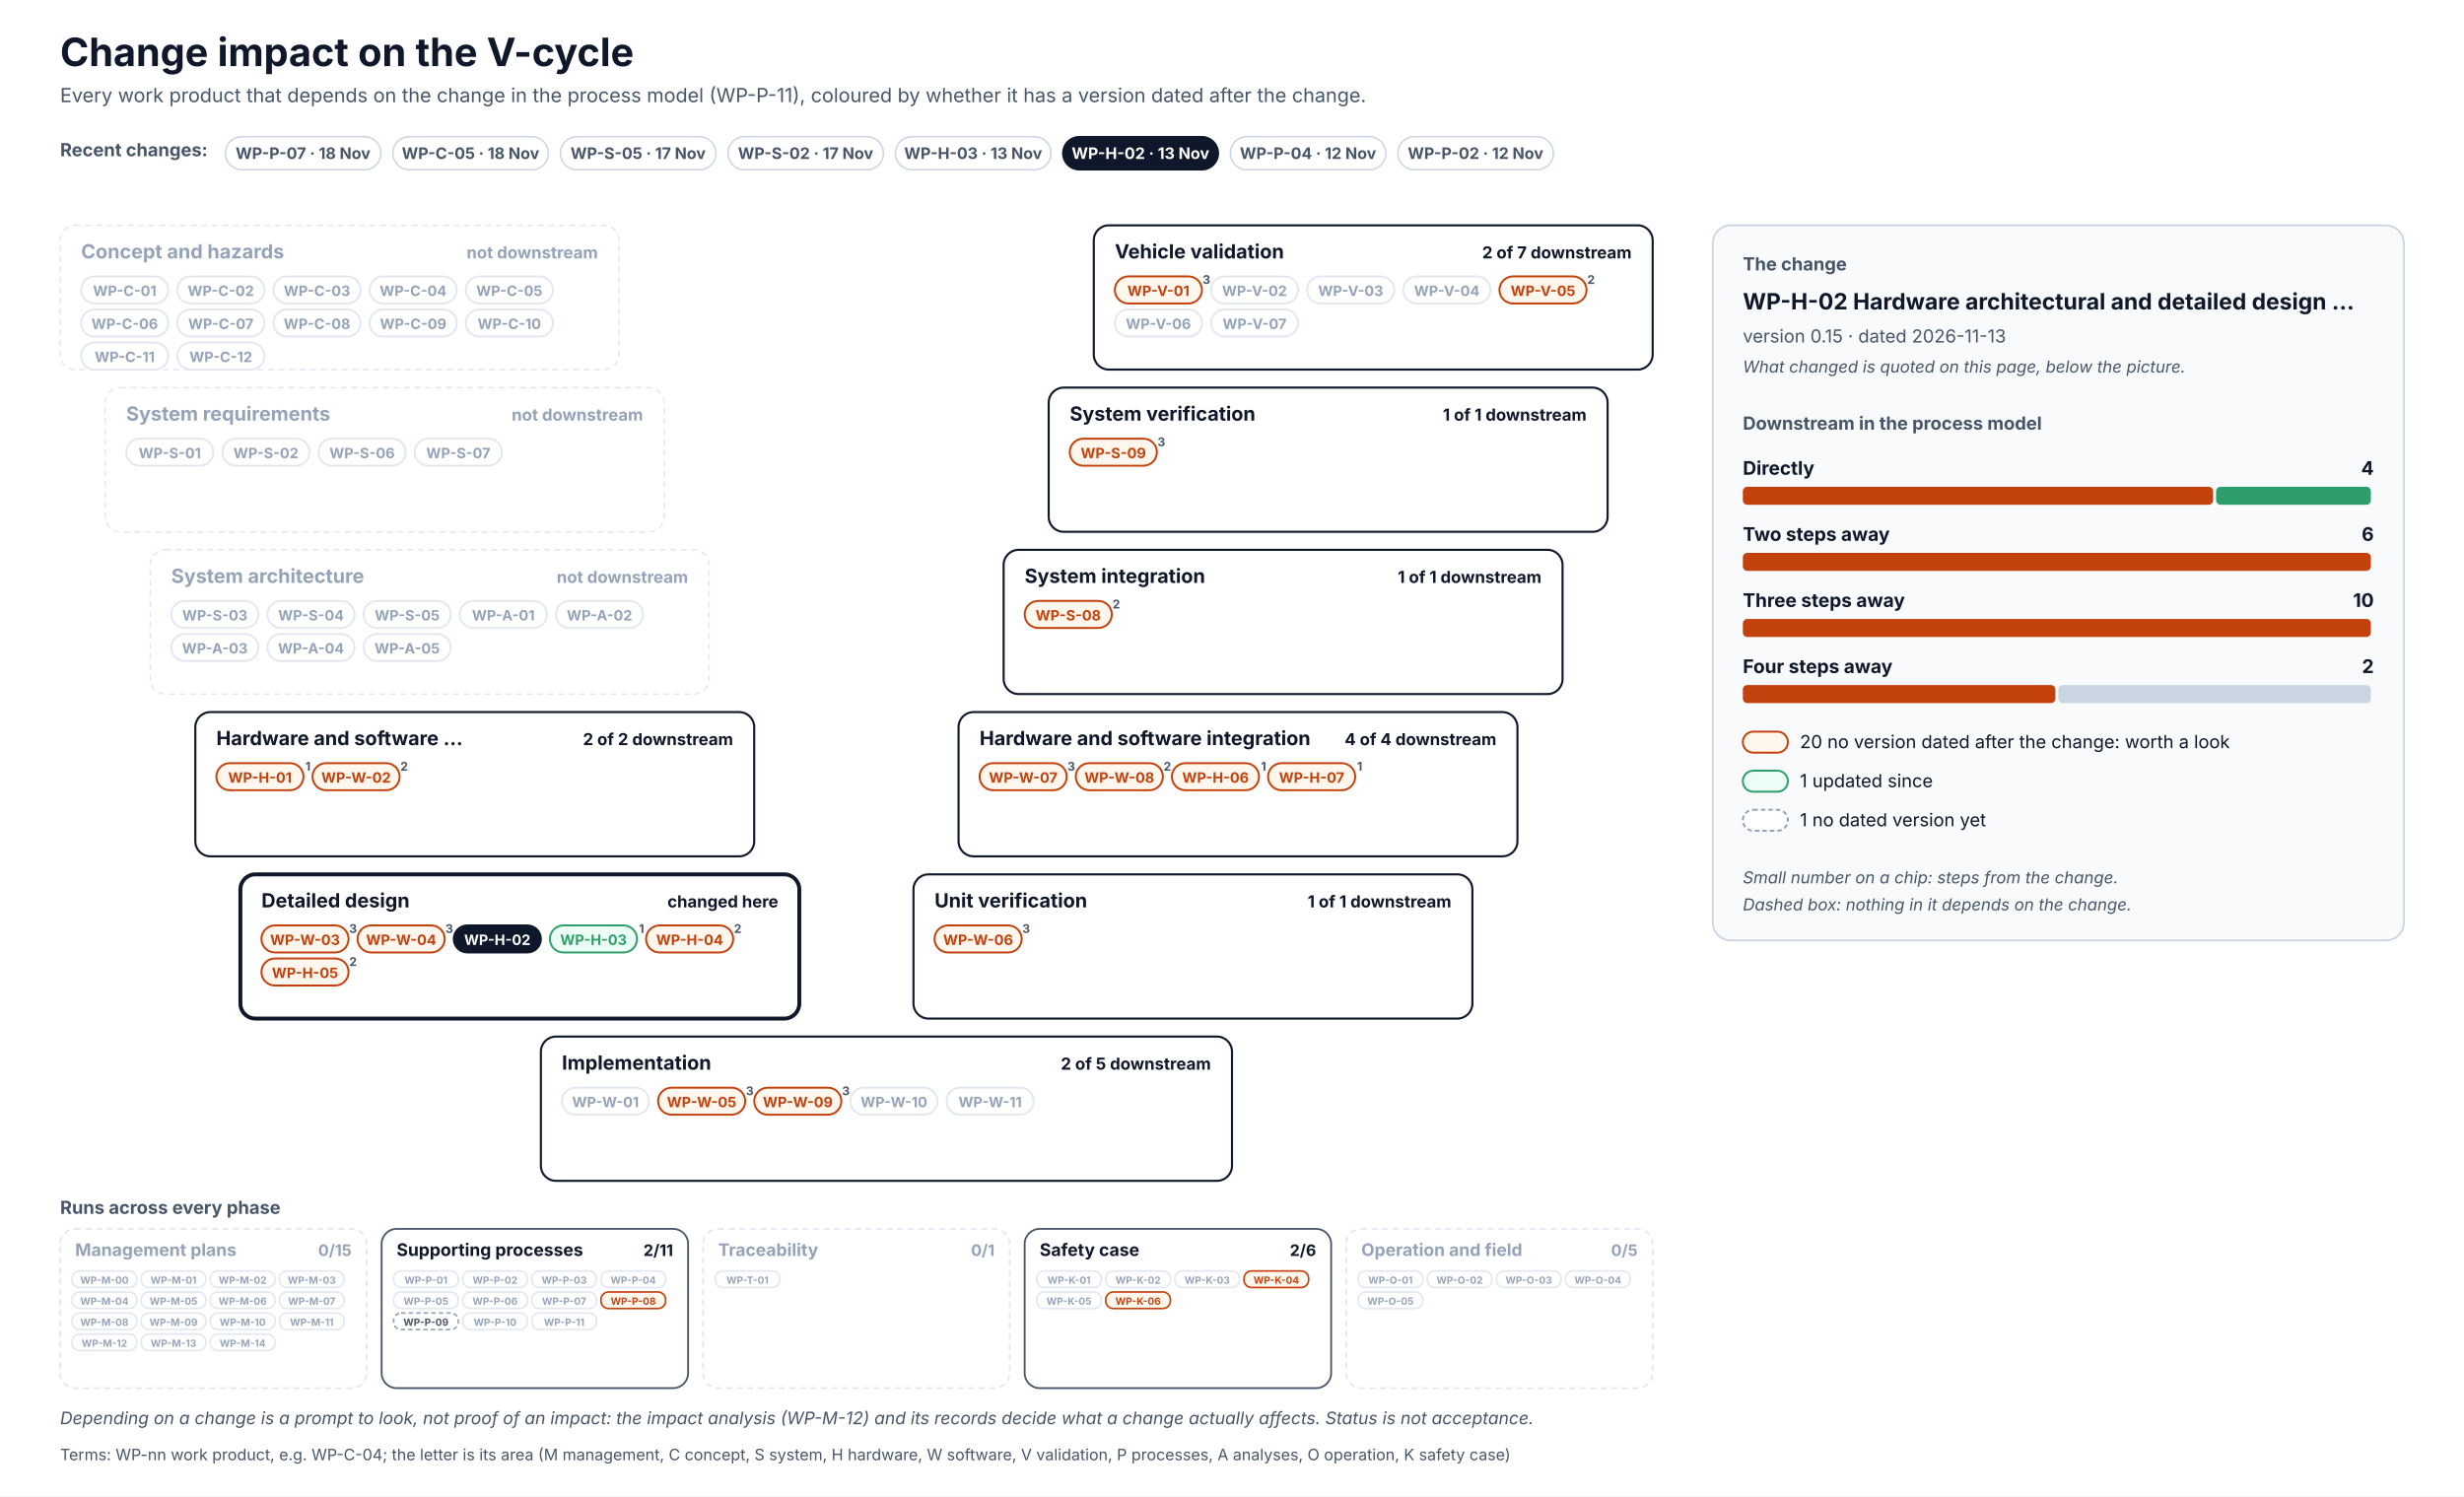
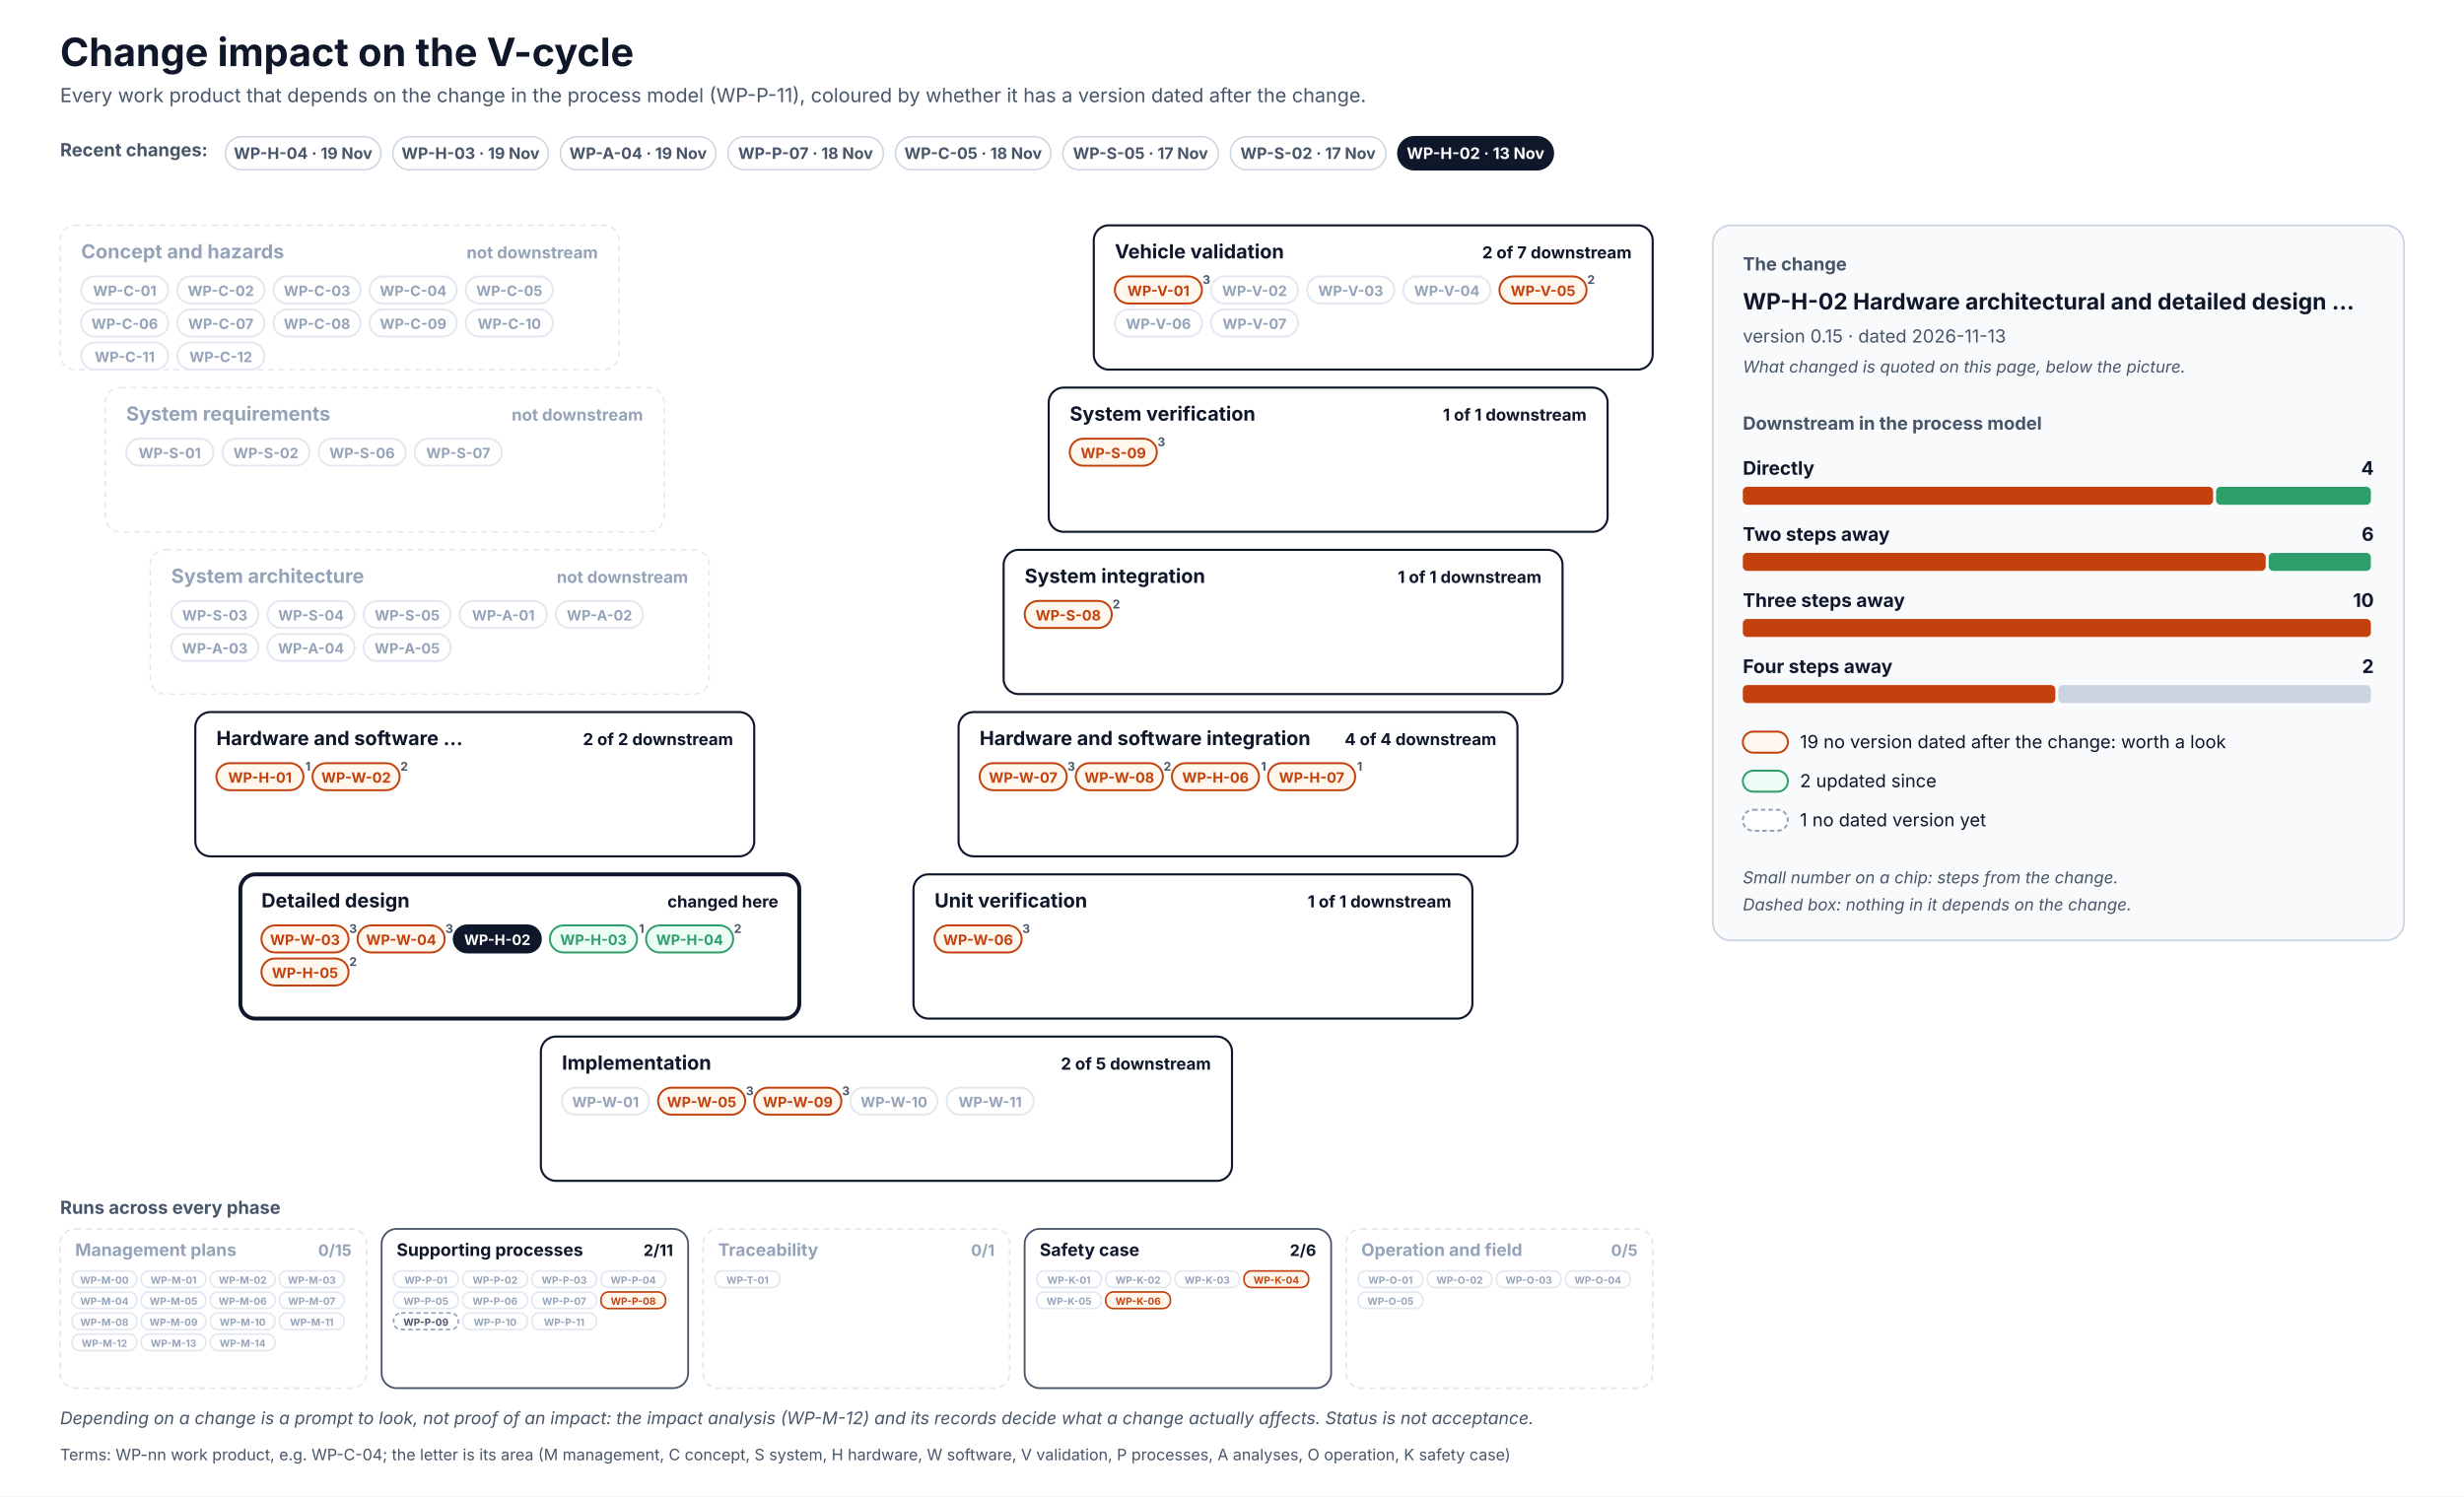
<svg xmlns="http://www.w3.org/2000/svg" width="1640" height="996" viewBox="0 0 1640 996" font-family="Inter, 'Segoe UI', Helvetica, Arial, sans-serif" role="img">
  <defs>
    <pattern id="hatch" patternUnits="userSpaceOnUse" width="6" height="6" patternTransform="rotate(45)">
      <rect width="6" height="6" fill="#F1F5F9" />
      <line x1="0" y1="0" x2="0" y2="6" stroke="#CBD5E1" stroke-width="2" />
    </pattern>
  </defs>
  <rect x="0" y="0" width="1640" height="996" rx="0" fill="#FFFFFF" stroke="none" stroke-width="0" />
  <text x="40" y="44" font-size="26" fill="#0F172A" font-weight="700">Change impact on the V-cycle</text>
  <text x="40" y="68" font-size="13" fill="#475569">Every work product that depends on the change in the process model (WP-P-11), coloured by whether it has a version dated after the change.</text>
  <text x="40" y="104" font-size="12" fill="#475569" font-weight="700">Recent changes:</text>
  <g transform="translate(150,91)">
    <rect x="0" y="0" width="103.5" height="22" rx="11.0" fill="#FFFFFF" stroke="#CBD5E1" stroke-width="1" />
+     <text x="51.7" y="14.8" font-size="10.5" fill="#475569" font-weight="700" text-anchor="middle">WP-H-04 · 19 Nov</text>
+   </g>
+   <g transform="translate(261.5,91)">
+     <rect x="0" y="0" width="103.5" height="22" rx="11.0" fill="#FFFFFF" stroke="#CBD5E1" stroke-width="1" />
+     <text x="51.7" y="14.8" font-size="10.5" fill="#475569" font-weight="700" text-anchor="middle">WP-H-03 · 19 Nov</text>
+   </g>
+   <g transform="translate(373,91)">
+     <rect x="0" y="0" width="103.5" height="22" rx="11.0" fill="#FFFFFF" stroke="#CBD5E1" stroke-width="1" />
+     <text x="51.7" y="14.8" font-size="10.5" fill="#475569" font-weight="700" text-anchor="middle">WP-A-04 · 19 Nov</text>
+   </g>
+   <g transform="translate(484.5,91)">
+     <rect x="0" y="0" width="103.5" height="22" rx="11.0" fill="#FFFFFF" stroke="#CBD5E1" stroke-width="1" />
    <text x="51.7" y="14.8" font-size="10.5" fill="#475569" font-weight="700" text-anchor="middle">WP-P-07 · 18 Nov</text>
  </g>
-   <g transform="translate(261.5,91)">
+   <g transform="translate(596,91)">
    <rect x="0" y="0" width="103.5" height="22" rx="11.0" fill="#FFFFFF" stroke="#CBD5E1" stroke-width="1" />
    <text x="51.7" y="14.8" font-size="10.5" fill="#475569" font-weight="700" text-anchor="middle">WP-C-05 · 18 Nov</text>
  </g>
-   <g transform="translate(373,91)">
+   <g transform="translate(707.4,91)">
    <rect x="0" y="0" width="103.5" height="22" rx="11.0" fill="#FFFFFF" stroke="#CBD5E1" stroke-width="1" />
    <text x="51.7" y="14.8" font-size="10.5" fill="#475569" font-weight="700" text-anchor="middle">WP-S-05 · 17 Nov</text>
  </g>
-   <g transform="translate(484.5,91)">
+   <g transform="translate(818.9,91)">
    <rect x="0" y="0" width="103.5" height="22" rx="11.0" fill="#FFFFFF" stroke="#CBD5E1" stroke-width="1" />
    <text x="51.7" y="14.8" font-size="10.5" fill="#475569" font-weight="700" text-anchor="middle">WP-S-02 · 17 Nov</text>
  </g>
-   <g transform="translate(596,91)">
-     <rect x="0" y="0" width="103.5" height="22" rx="11.0" fill="#FFFFFF" stroke="#CBD5E1" stroke-width="1" />
-     <text x="51.7" y="14.8" font-size="10.5" fill="#475569" font-weight="700" text-anchor="middle">WP-H-03 · 13 Nov</text>
-   </g>
-   <g transform="translate(707.4,91)">
+   <g transform="translate(930.4,91)">
    <rect x="0" y="0" width="103.5" height="22" rx="11.0" fill="#0F172A" stroke="#0F172A" stroke-width="1" />
    <text x="51.7" y="14.8" font-size="10.5" fill="#FFFFFF" font-weight="700" text-anchor="middle">WP-H-02 · 13 Nov</text>
-   </g>
-   <g transform="translate(818.9,91)">
-     <rect x="0" y="0" width="103.5" height="22" rx="11.0" fill="#FFFFFF" stroke="#CBD5E1" stroke-width="1" />
-     <text x="51.7" y="14.8" font-size="10.5" fill="#475569" font-weight="700" text-anchor="middle">WP-P-04 · 12 Nov</text>
-   </g>
-   <g transform="translate(930.4,91)">
-     <rect x="0" y="0" width="103.5" height="22" rx="11.0" fill="#FFFFFF" stroke="#CBD5E1" stroke-width="1" />
-     <text x="51.7" y="14.8" font-size="10.5" fill="#475569" font-weight="700" text-anchor="middle">WP-P-02 · 12 Nov</text>
  </g>
  <rect x="40" y="150" width="372" height="96" rx="10" fill="#FFFFFF" stroke="#E2E8F0" stroke-width="1" stroke-dasharray="4 3" />
  <text x="54" y="172" font-size="13" fill="#94A3B8" font-weight="700">Concept and hazards</text>
  <text x="398" y="172" font-size="11" fill="#94A3B8" font-weight="700" text-anchor="end">not downstream</text>
  <rect x="54" y="184" width="58" height="18" rx="9.0" fill="#FFFFFF" stroke="#E2E8F0" stroke-width="1.3" />
  <text x="83" y="197" font-size="9.5" fill="#94A3B8" font-weight="700" text-anchor="middle">WP-C-01</text>
  <rect x="118" y="184" width="58" height="18" rx="9.0" fill="#FFFFFF" stroke="#E2E8F0" stroke-width="1.3" />
  <text x="147" y="197" font-size="9.5" fill="#94A3B8" font-weight="700" text-anchor="middle">WP-C-02</text>
  <rect x="182" y="184" width="58" height="18" rx="9.0" fill="#FFFFFF" stroke="#E2E8F0" stroke-width="1.3" />
  <text x="211" y="197" font-size="9.5" fill="#94A3B8" font-weight="700" text-anchor="middle">WP-C-03</text>
  <rect x="246" y="184" width="58" height="18" rx="9.0" fill="#FFFFFF" stroke="#E2E8F0" stroke-width="1.3" />
  <text x="275" y="197" font-size="9.5" fill="#94A3B8" font-weight="700" text-anchor="middle">WP-C-04</text>
  <rect x="310" y="184" width="58" height="18" rx="9.0" fill="#FFFFFF" stroke="#E2E8F0" stroke-width="1.3" />
  <text x="339" y="197" font-size="9.5" fill="#94A3B8" font-weight="700" text-anchor="middle">WP-C-05</text>
  <rect x="54" y="206" width="58" height="18" rx="9.0" fill="#FFFFFF" stroke="#E2E8F0" stroke-width="1.3" />
  <text x="83" y="219" font-size="9.5" fill="#94A3B8" font-weight="700" text-anchor="middle">WP-C-06</text>
  <rect x="118" y="206" width="58" height="18" rx="9.0" fill="#FFFFFF" stroke="#E2E8F0" stroke-width="1.3" />
  <text x="147" y="219" font-size="9.5" fill="#94A3B8" font-weight="700" text-anchor="middle">WP-C-07</text>
  <rect x="182" y="206" width="58" height="18" rx="9.0" fill="#FFFFFF" stroke="#E2E8F0" stroke-width="1.3" />
  <text x="211" y="219" font-size="9.5" fill="#94A3B8" font-weight="700" text-anchor="middle">WP-C-08</text>
  <rect x="246" y="206" width="58" height="18" rx="9.0" fill="#FFFFFF" stroke="#E2E8F0" stroke-width="1.3" />
  <text x="275" y="219" font-size="9.5" fill="#94A3B8" font-weight="700" text-anchor="middle">WP-C-09</text>
  <rect x="310" y="206" width="58" height="18" rx="9.0" fill="#FFFFFF" stroke="#E2E8F0" stroke-width="1.3" />
  <text x="339" y="219" font-size="9.5" fill="#94A3B8" font-weight="700" text-anchor="middle">WP-C-10</text>
  <rect x="54" y="228" width="58" height="18" rx="9.0" fill="#FFFFFF" stroke="#E2E8F0" stroke-width="1.3" />
  <text x="83" y="241" font-size="9.5" fill="#94A3B8" font-weight="700" text-anchor="middle">WP-C-11</text>
  <rect x="118" y="228" width="58" height="18" rx="9.0" fill="#FFFFFF" stroke="#E2E8F0" stroke-width="1.3" />
  <text x="147" y="241" font-size="9.5" fill="#94A3B8" font-weight="700" text-anchor="middle">WP-C-12</text>
  <rect x="728" y="150" width="372" height="96" rx="10" fill="#FFFFFF" stroke="#0F172A" stroke-width="1.4" />
  <text x="742" y="172" font-size="13" fill="#0F172A" font-weight="700">Vehicle validation</text>
  <text x="1086" y="172" font-size="11" fill="#0F172A" font-weight="700" text-anchor="end">2 of 7 downstream</text>
  <rect x="742" y="184" width="58" height="18" rx="9.0" fill="#FFF7ED" stroke="#C2410C" stroke-width="1.3" />
  <text x="771" y="197" font-size="9.5" fill="#C2410C" font-weight="700" text-anchor="middle">WP-V-01</text>
  <text x="803" y="189" font-size="8" fill="#475569" font-weight="700" text-anchor="middle">3</text>
  <rect x="806" y="184" width="58" height="18" rx="9.0" fill="#FFFFFF" stroke="#E2E8F0" stroke-width="1.3" />
  <text x="835" y="197" font-size="9.5" fill="#94A3B8" font-weight="700" text-anchor="middle">WP-V-02</text>
  <rect x="870" y="184" width="58" height="18" rx="9.0" fill="#FFFFFF" stroke="#E2E8F0" stroke-width="1.3" />
  <text x="899" y="197" font-size="9.5" fill="#94A3B8" font-weight="700" text-anchor="middle">WP-V-03</text>
  <rect x="934" y="184" width="58" height="18" rx="9.0" fill="#FFFFFF" stroke="#E2E8F0" stroke-width="1.3" />
  <text x="963" y="197" font-size="9.5" fill="#94A3B8" font-weight="700" text-anchor="middle">WP-V-04</text>
  <rect x="998" y="184" width="58" height="18" rx="9.0" fill="#FFF7ED" stroke="#C2410C" stroke-width="1.3" />
  <text x="1027" y="197" font-size="9.5" fill="#C2410C" font-weight="700" text-anchor="middle">WP-V-05</text>
  <text x="1059" y="189" font-size="8" fill="#475569" font-weight="700" text-anchor="middle">2</text>
  <rect x="742" y="206" width="58" height="18" rx="9.0" fill="#FFFFFF" stroke="#E2E8F0" stroke-width="1.3" />
  <text x="771" y="219" font-size="9.5" fill="#94A3B8" font-weight="700" text-anchor="middle">WP-V-06</text>
  <rect x="806" y="206" width="58" height="18" rx="9.0" fill="#FFFFFF" stroke="#E2E8F0" stroke-width="1.3" />
  <text x="835" y="219" font-size="9.5" fill="#94A3B8" font-weight="700" text-anchor="middle">WP-V-07</text>
  <rect x="70" y="258" width="372" height="96" rx="10" fill="#FFFFFF" stroke="#E2E8F0" stroke-width="1" stroke-dasharray="4 3" />
  <text x="84" y="280" font-size="13" fill="#94A3B8" font-weight="700">System requirements</text>
  <text x="428" y="280" font-size="11" fill="#94A3B8" font-weight="700" text-anchor="end">not downstream</text>
  <rect x="84" y="292" width="58" height="18" rx="9.0" fill="#FFFFFF" stroke="#E2E8F0" stroke-width="1.3" />
  <text x="113" y="305" font-size="9.5" fill="#94A3B8" font-weight="700" text-anchor="middle">WP-S-01</text>
  <rect x="148" y="292" width="58" height="18" rx="9.0" fill="#FFFFFF" stroke="#E2E8F0" stroke-width="1.3" />
  <text x="177" y="305" font-size="9.5" fill="#94A3B8" font-weight="700" text-anchor="middle">WP-S-02</text>
  <rect x="212" y="292" width="58" height="18" rx="9.0" fill="#FFFFFF" stroke="#E2E8F0" stroke-width="1.3" />
  <text x="241" y="305" font-size="9.5" fill="#94A3B8" font-weight="700" text-anchor="middle">WP-S-06</text>
  <rect x="276" y="292" width="58" height="18" rx="9.0" fill="#FFFFFF" stroke="#E2E8F0" stroke-width="1.3" />
  <text x="305" y="305" font-size="9.5" fill="#94A3B8" font-weight="700" text-anchor="middle">WP-S-07</text>
  <rect x="698" y="258" width="372" height="96" rx="10" fill="#FFFFFF" stroke="#0F172A" stroke-width="1.4" />
  <text x="712" y="280" font-size="13" fill="#0F172A" font-weight="700">System verification</text>
  <text x="1056" y="280" font-size="11" fill="#0F172A" font-weight="700" text-anchor="end">1 of 1 downstream</text>
  <rect x="712" y="292" width="58" height="18" rx="9.0" fill="#FFF7ED" stroke="#C2410C" stroke-width="1.3" />
  <text x="741" y="305" font-size="9.5" fill="#C2410C" font-weight="700" text-anchor="middle">WP-S-09</text>
  <text x="773" y="297" font-size="8" fill="#475569" font-weight="700" text-anchor="middle">3</text>
  <rect x="100" y="366" width="372" height="96" rx="10" fill="#FFFFFF" stroke="#E2E8F0" stroke-width="1" stroke-dasharray="4 3" />
  <text x="114" y="388" font-size="13" fill="#94A3B8" font-weight="700">System architecture</text>
  <text x="458" y="388" font-size="11" fill="#94A3B8" font-weight="700" text-anchor="end">not downstream</text>
  <rect x="114" y="400" width="58" height="18" rx="9.0" fill="#FFFFFF" stroke="#E2E8F0" stroke-width="1.3" />
  <text x="143" y="413" font-size="9.5" fill="#94A3B8" font-weight="700" text-anchor="middle">WP-S-03</text>
  <rect x="178" y="400" width="58" height="18" rx="9.0" fill="#FFFFFF" stroke="#E2E8F0" stroke-width="1.3" />
  <text x="207" y="413" font-size="9.5" fill="#94A3B8" font-weight="700" text-anchor="middle">WP-S-04</text>
  <rect x="242" y="400" width="58" height="18" rx="9.0" fill="#FFFFFF" stroke="#E2E8F0" stroke-width="1.3" />
  <text x="271" y="413" font-size="9.5" fill="#94A3B8" font-weight="700" text-anchor="middle">WP-S-05</text>
  <rect x="306" y="400" width="58" height="18" rx="9.0" fill="#FFFFFF" stroke="#E2E8F0" stroke-width="1.3" />
  <text x="335" y="413" font-size="9.5" fill="#94A3B8" font-weight="700" text-anchor="middle">WP-A-01</text>
  <rect x="370" y="400" width="58" height="18" rx="9.0" fill="#FFFFFF" stroke="#E2E8F0" stroke-width="1.3" />
  <text x="399" y="413" font-size="9.5" fill="#94A3B8" font-weight="700" text-anchor="middle">WP-A-02</text>
  <rect x="114" y="422" width="58" height="18" rx="9.0" fill="#FFFFFF" stroke="#E2E8F0" stroke-width="1.3" />
  <text x="143" y="435" font-size="9.5" fill="#94A3B8" font-weight="700" text-anchor="middle">WP-A-03</text>
  <rect x="178" y="422" width="58" height="18" rx="9.0" fill="#FFFFFF" stroke="#E2E8F0" stroke-width="1.3" />
  <text x="207" y="435" font-size="9.5" fill="#94A3B8" font-weight="700" text-anchor="middle">WP-A-04</text>
  <rect x="242" y="422" width="58" height="18" rx="9.0" fill="#FFFFFF" stroke="#E2E8F0" stroke-width="1.3" />
  <text x="271" y="435" font-size="9.5" fill="#94A3B8" font-weight="700" text-anchor="middle">WP-A-05</text>
  <rect x="668" y="366" width="372" height="96" rx="10" fill="#FFFFFF" stroke="#0F172A" stroke-width="1.4" />
  <text x="682" y="388" font-size="13" fill="#0F172A" font-weight="700">System integration</text>
  <text x="1026" y="388" font-size="11" fill="#0F172A" font-weight="700" text-anchor="end">1 of 1 downstream</text>
  <rect x="682" y="400" width="58" height="18" rx="9.0" fill="#FFF7ED" stroke="#C2410C" stroke-width="1.3" />
  <text x="711" y="413" font-size="9.5" fill="#C2410C" font-weight="700" text-anchor="middle">WP-S-08</text>
  <text x="743" y="405" font-size="8" fill="#475569" font-weight="700" text-anchor="middle">2</text>
  <rect x="130" y="474" width="372" height="96" rx="10" fill="#FFFFFF" stroke="#0F172A" stroke-width="1.4" />
  <text x="144" y="496" font-size="13" fill="#0F172A" font-weight="700">Hardware and software …</text>
  <text x="488" y="496" font-size="11" fill="#0F172A" font-weight="700" text-anchor="end">2 of 2 downstream</text>
  <rect x="144" y="508" width="58" height="18" rx="9.0" fill="#FFF7ED" stroke="#C2410C" stroke-width="1.3" />
  <text x="173" y="521" font-size="9.5" fill="#C2410C" font-weight="700" text-anchor="middle">WP-H-01</text>
  <text x="205" y="513" font-size="8" fill="#475569" font-weight="700" text-anchor="middle">1</text>
  <rect x="208" y="508" width="58" height="18" rx="9.0" fill="#FFF7ED" stroke="#C2410C" stroke-width="1.3" />
  <text x="237" y="521" font-size="9.5" fill="#C2410C" font-weight="700" text-anchor="middle">WP-W-02</text>
  <text x="269" y="513" font-size="8" fill="#475569" font-weight="700" text-anchor="middle">2</text>
  <rect x="638" y="474" width="372" height="96" rx="10" fill="#FFFFFF" stroke="#0F172A" stroke-width="1.4" />
  <text x="652" y="496" font-size="13" fill="#0F172A" font-weight="700">Hardware and software integration</text>
  <text x="996" y="496" font-size="11" fill="#0F172A" font-weight="700" text-anchor="end">4 of 4 downstream</text>
  <rect x="652" y="508" width="58" height="18" rx="9.0" fill="#FFF7ED" stroke="#C2410C" stroke-width="1.3" />
  <text x="681" y="521" font-size="9.5" fill="#C2410C" font-weight="700" text-anchor="middle">WP-W-07</text>
  <text x="713" y="513" font-size="8" fill="#475569" font-weight="700" text-anchor="middle">3</text>
  <rect x="716" y="508" width="58" height="18" rx="9.0" fill="#FFF7ED" stroke="#C2410C" stroke-width="1.3" />
  <text x="745" y="521" font-size="9.5" fill="#C2410C" font-weight="700" text-anchor="middle">WP-W-08</text>
  <text x="777" y="513" font-size="8" fill="#475569" font-weight="700" text-anchor="middle">2</text>
  <rect x="780" y="508" width="58" height="18" rx="9.0" fill="#FFF7ED" stroke="#C2410C" stroke-width="1.3" />
  <text x="809" y="521" font-size="9.5" fill="#C2410C" font-weight="700" text-anchor="middle">WP-H-06</text>
  <text x="841" y="513" font-size="8" fill="#475569" font-weight="700" text-anchor="middle">1</text>
  <rect x="844" y="508" width="58" height="18" rx="9.0" fill="#FFF7ED" stroke="#C2410C" stroke-width="1.3" />
  <text x="873" y="521" font-size="9.5" fill="#C2410C" font-weight="700" text-anchor="middle">WP-H-07</text>
  <text x="905" y="513" font-size="8" fill="#475569" font-weight="700" text-anchor="middle">1</text>
  <rect x="160" y="582" width="372" height="96" rx="10" fill="#FFFFFF" stroke="#0F172A" stroke-width="2.6" />
  <text x="174" y="604" font-size="13" fill="#0F172A" font-weight="700">Detailed design</text>
  <text x="518" y="604" font-size="11" fill="#0F172A" font-weight="700" text-anchor="end">changed here</text>
  <rect x="174" y="616" width="58" height="18" rx="9.0" fill="#FFF7ED" stroke="#C2410C" stroke-width="1.3" />
  <text x="203" y="629" font-size="9.5" fill="#C2410C" font-weight="700" text-anchor="middle">WP-W-03</text>
  <text x="235" y="621" font-size="8" fill="#475569" font-weight="700" text-anchor="middle">3</text>
  <rect x="238" y="616" width="58" height="18" rx="9.0" fill="#FFF7ED" stroke="#C2410C" stroke-width="1.3" />
  <text x="267" y="629" font-size="9.5" fill="#C2410C" font-weight="700" text-anchor="middle">WP-W-04</text>
  <text x="299" y="621" font-size="8" fill="#475569" font-weight="700" text-anchor="middle">3</text>
  <rect x="302" y="616" width="58" height="18" rx="9.0" fill="#0F172A" stroke="#0F172A" stroke-width="1.3" />
  <text x="331" y="629" font-size="9.5" fill="#FFFFFF" font-weight="700" text-anchor="middle">WP-H-02</text>
  <rect x="366" y="616" width="58" height="18" rx="9.0" fill="#ECFDF5" stroke="#2E9E6A" stroke-width="1.3" />
  <text x="395" y="629" font-size="9.5" fill="#2E9E6A" font-weight="700" text-anchor="middle">WP-H-03</text>
  <text x="427" y="621" font-size="8" fill="#475569" font-weight="700" text-anchor="middle">1</text>
-   <rect x="430" y="616" width="58" height="18" rx="9.0" fill="#FFF7ED" stroke="#C2410C" stroke-width="1.3" />
-   <text x="459" y="629" font-size="9.5" fill="#C2410C" font-weight="700" text-anchor="middle">WP-H-04</text>
+   <rect x="430" y="616" width="58" height="18" rx="9.0" fill="#ECFDF5" stroke="#2E9E6A" stroke-width="1.3" />
+   <text x="459" y="629" font-size="9.5" fill="#2E9E6A" font-weight="700" text-anchor="middle">WP-H-04</text>
  <text x="491" y="621" font-size="8" fill="#475569" font-weight="700" text-anchor="middle">2</text>
  <rect x="174" y="638" width="58" height="18" rx="9.0" fill="#FFF7ED" stroke="#C2410C" stroke-width="1.3" />
  <text x="203" y="651" font-size="9.5" fill="#C2410C" font-weight="700" text-anchor="middle">WP-H-05</text>
  <text x="235" y="643" font-size="8" fill="#475569" font-weight="700" text-anchor="middle">2</text>
  <rect x="608" y="582" width="372" height="96" rx="10" fill="#FFFFFF" stroke="#0F172A" stroke-width="1.4" />
  <text x="622" y="604" font-size="13" fill="#0F172A" font-weight="700">Unit verification</text>
  <text x="966" y="604" font-size="11" fill="#0F172A" font-weight="700" text-anchor="end">1 of 1 downstream</text>
  <rect x="622" y="616" width="58" height="18" rx="9.0" fill="#FFF7ED" stroke="#C2410C" stroke-width="1.3" />
  <text x="651" y="629" font-size="9.5" fill="#C2410C" font-weight="700" text-anchor="middle">WP-W-06</text>
  <text x="683" y="621" font-size="8" fill="#475569" font-weight="700" text-anchor="middle">3</text>
  <rect x="360" y="690" width="460" height="96" rx="10" fill="#FFFFFF" stroke="#0F172A" stroke-width="1.4" />
  <text x="374" y="712" font-size="13" fill="#0F172A" font-weight="700">Implementation</text>
  <text x="806" y="712" font-size="11" fill="#0F172A" font-weight="700" text-anchor="end">2 of 5 downstream</text>
  <rect x="374" y="724" width="58" height="18" rx="9.0" fill="#FFFFFF" stroke="#E2E8F0" stroke-width="1.3" />
  <text x="403" y="737" font-size="9.5" fill="#94A3B8" font-weight="700" text-anchor="middle">WP-W-01</text>
  <rect x="438" y="724" width="58" height="18" rx="9.0" fill="#FFF7ED" stroke="#C2410C" stroke-width="1.3" />
  <text x="467" y="737" font-size="9.5" fill="#C2410C" font-weight="700" text-anchor="middle">WP-W-05</text>
  <text x="499" y="729" font-size="8" fill="#475569" font-weight="700" text-anchor="middle">3</text>
  <rect x="502" y="724" width="58" height="18" rx="9.0" fill="#FFF7ED" stroke="#C2410C" stroke-width="1.3" />
  <text x="531" y="737" font-size="9.5" fill="#C2410C" font-weight="700" text-anchor="middle">WP-W-09</text>
  <text x="563" y="729" font-size="8" fill="#475569" font-weight="700" text-anchor="middle">3</text>
  <rect x="566" y="724" width="58" height="18" rx="9.0" fill="#FFFFFF" stroke="#E2E8F0" stroke-width="1.3" />
  <text x="595" y="737" font-size="9.5" fill="#94A3B8" font-weight="700" text-anchor="middle">WP-W-10</text>
  <rect x="630" y="724" width="58" height="18" rx="9.0" fill="#FFFFFF" stroke="#E2E8F0" stroke-width="1.3" />
  <text x="659" y="737" font-size="9.5" fill="#94A3B8" font-weight="700" text-anchor="middle">WP-W-11</text>
  <text x="40" y="808" font-size="12" fill="#475569" font-weight="700">Runs across every phase</text>
  <rect x="40" y="818" width="204" height="106" rx="10" fill="#FFFFFF" stroke="#E2E8F0" stroke-width="1.2" stroke-dasharray="4 3" />
  <text x="50" y="836" font-size="11.5" fill="#94A3B8" font-weight="700">Management plans</text>
  <text x="234" y="836" font-size="10.5" fill="#94A3B8" font-weight="700" text-anchor="end">0/15</text>
  <rect x="48" y="846" width="43" height="11" rx="5" fill="#FFFFFF" stroke="#E2E8F0" stroke-width="1.1" />
  <text x="69.5" y="854.5" font-size="6.6" fill="#94A3B8" font-weight="700" text-anchor="middle">WP-M-00</text>
  <rect x="94" y="846" width="43" height="11" rx="5" fill="#FFFFFF" stroke="#E2E8F0" stroke-width="1.1" />
  <text x="115.5" y="854.5" font-size="6.6" fill="#94A3B8" font-weight="700" text-anchor="middle">WP-M-01</text>
  <rect x="140" y="846" width="43" height="11" rx="5" fill="#FFFFFF" stroke="#E2E8F0" stroke-width="1.1" />
  <text x="161.5" y="854.5" font-size="6.6" fill="#94A3B8" font-weight="700" text-anchor="middle">WP-M-02</text>
  <rect x="186" y="846" width="43" height="11" rx="5" fill="#FFFFFF" stroke="#E2E8F0" stroke-width="1.1" />
  <text x="207.5" y="854.5" font-size="6.6" fill="#94A3B8" font-weight="700" text-anchor="middle">WP-M-03</text>
  <rect x="48" y="860" width="43" height="11" rx="5" fill="#FFFFFF" stroke="#E2E8F0" stroke-width="1.1" />
  <text x="69.5" y="868.5" font-size="6.6" fill="#94A3B8" font-weight="700" text-anchor="middle">WP-M-04</text>
  <rect x="94" y="860" width="43" height="11" rx="5" fill="#FFFFFF" stroke="#E2E8F0" stroke-width="1.1" />
  <text x="115.5" y="868.5" font-size="6.6" fill="#94A3B8" font-weight="700" text-anchor="middle">WP-M-05</text>
  <rect x="140" y="860" width="43" height="11" rx="5" fill="#FFFFFF" stroke="#E2E8F0" stroke-width="1.1" />
  <text x="161.5" y="868.5" font-size="6.6" fill="#94A3B8" font-weight="700" text-anchor="middle">WP-M-06</text>
  <rect x="186" y="860" width="43" height="11" rx="5" fill="#FFFFFF" stroke="#E2E8F0" stroke-width="1.1" />
  <text x="207.5" y="868.5" font-size="6.6" fill="#94A3B8" font-weight="700" text-anchor="middle">WP-M-07</text>
  <rect x="48" y="874" width="43" height="11" rx="5" fill="#FFFFFF" stroke="#E2E8F0" stroke-width="1.1" />
  <text x="69.5" y="882.5" font-size="6.6" fill="#94A3B8" font-weight="700" text-anchor="middle">WP-M-08</text>
  <rect x="94" y="874" width="43" height="11" rx="5" fill="#FFFFFF" stroke="#E2E8F0" stroke-width="1.1" />
  <text x="115.5" y="882.5" font-size="6.6" fill="#94A3B8" font-weight="700" text-anchor="middle">WP-M-09</text>
  <rect x="140" y="874" width="43" height="11" rx="5" fill="#FFFFFF" stroke="#E2E8F0" stroke-width="1.1" />
  <text x="161.5" y="882.5" font-size="6.6" fill="#94A3B8" font-weight="700" text-anchor="middle">WP-M-10</text>
  <rect x="186" y="874" width="43" height="11" rx="5" fill="#FFFFFF" stroke="#E2E8F0" stroke-width="1.1" />
  <text x="207.5" y="882.5" font-size="6.6" fill="#94A3B8" font-weight="700" text-anchor="middle">WP-M-11</text>
  <rect x="48" y="888" width="43" height="11" rx="5" fill="#FFFFFF" stroke="#E2E8F0" stroke-width="1.1" />
  <text x="69.5" y="896.5" font-size="6.6" fill="#94A3B8" font-weight="700" text-anchor="middle">WP-M-12</text>
  <rect x="94" y="888" width="43" height="11" rx="5" fill="#FFFFFF" stroke="#E2E8F0" stroke-width="1.1" />
  <text x="115.5" y="896.5" font-size="6.6" fill="#94A3B8" font-weight="700" text-anchor="middle">WP-M-13</text>
  <rect x="140" y="888" width="43" height="11" rx="5" fill="#FFFFFF" stroke="#E2E8F0" stroke-width="1.1" />
  <text x="161.5" y="896.5" font-size="6.6" fill="#94A3B8" font-weight="700" text-anchor="middle">WP-M-14</text>
  <rect x="254" y="818" width="204" height="106" rx="10" fill="#FFFFFF" stroke="#475569" stroke-width="1.2" />
  <text x="264" y="836" font-size="11.5" fill="#0F172A" font-weight="700">Supporting processes</text>
  <text x="448" y="836" font-size="10.5" fill="#0F172A" font-weight="700" text-anchor="end">2/11</text>
  <rect x="262" y="846" width="43" height="11" rx="5" fill="#FFFFFF" stroke="#E2E8F0" stroke-width="1.1" />
  <text x="283.5" y="854.5" font-size="6.6" fill="#94A3B8" font-weight="700" text-anchor="middle">WP-P-01</text>
  <rect x="308" y="846" width="43" height="11" rx="5" fill="#FFFFFF" stroke="#E2E8F0" stroke-width="1.1" />
  <text x="329.5" y="854.5" font-size="6.6" fill="#94A3B8" font-weight="700" text-anchor="middle">WP-P-02</text>
  <rect x="354" y="846" width="43" height="11" rx="5" fill="#FFFFFF" stroke="#E2E8F0" stroke-width="1.1" />
  <text x="375.5" y="854.5" font-size="6.6" fill="#94A3B8" font-weight="700" text-anchor="middle">WP-P-03</text>
  <rect x="400" y="846" width="43" height="11" rx="5" fill="#FFFFFF" stroke="#E2E8F0" stroke-width="1.1" />
  <text x="421.5" y="854.5" font-size="6.6" fill="#94A3B8" font-weight="700" text-anchor="middle">WP-P-04</text>
  <rect x="262" y="860" width="43" height="11" rx="5" fill="#FFFFFF" stroke="#E2E8F0" stroke-width="1.1" />
  <text x="283.5" y="868.5" font-size="6.6" fill="#94A3B8" font-weight="700" text-anchor="middle">WP-P-05</text>
  <rect x="308" y="860" width="43" height="11" rx="5" fill="#FFFFFF" stroke="#E2E8F0" stroke-width="1.1" />
  <text x="329.5" y="868.5" font-size="6.6" fill="#94A3B8" font-weight="700" text-anchor="middle">WP-P-06</text>
  <rect x="354" y="860" width="43" height="11" rx="5" fill="#FFFFFF" stroke="#E2E8F0" stroke-width="1.1" />
  <text x="375.5" y="868.5" font-size="6.6" fill="#94A3B8" font-weight="700" text-anchor="middle">WP-P-07</text>
  <rect x="400" y="860" width="43" height="11" rx="5" fill="#FFF7ED" stroke="#C2410C" stroke-width="1.1" />
  <text x="421.5" y="868.5" font-size="6.6" fill="#C2410C" font-weight="700" text-anchor="middle">WP-P-08</text>
  <rect x="262" y="874" width="43" height="11" rx="5" fill="#FFFFFF" stroke="#94A3B8" stroke-width="1.1" stroke-dasharray="3 2" />
  <text x="283.5" y="882.5" font-size="6.6" fill="#475569" font-weight="700" text-anchor="middle">WP-P-09</text>
  <rect x="308" y="874" width="43" height="11" rx="5" fill="#FFFFFF" stroke="#E2E8F0" stroke-width="1.1" />
  <text x="329.5" y="882.5" font-size="6.6" fill="#94A3B8" font-weight="700" text-anchor="middle">WP-P-10</text>
  <rect x="354" y="874" width="43" height="11" rx="5" fill="#FFFFFF" stroke="#E2E8F0" stroke-width="1.1" />
  <text x="375.5" y="882.5" font-size="6.6" fill="#94A3B8" font-weight="700" text-anchor="middle">WP-P-11</text>
  <rect x="468" y="818" width="204" height="106" rx="10" fill="#FFFFFF" stroke="#E2E8F0" stroke-width="1.2" stroke-dasharray="4 3" />
  <text x="478" y="836" font-size="11.5" fill="#94A3B8" font-weight="700">Traceability</text>
  <text x="662" y="836" font-size="10.5" fill="#94A3B8" font-weight="700" text-anchor="end">0/1</text>
  <rect x="476" y="846" width="43" height="11" rx="5" fill="#FFFFFF" stroke="#E2E8F0" stroke-width="1.1" />
  <text x="497.5" y="854.5" font-size="6.6" fill="#94A3B8" font-weight="700" text-anchor="middle">WP-T-01</text>
  <rect x="682" y="818" width="204" height="106" rx="10" fill="#FFFFFF" stroke="#475569" stroke-width="1.2" />
  <text x="692" y="836" font-size="11.5" fill="#0F172A" font-weight="700">Safety case</text>
  <text x="876" y="836" font-size="10.5" fill="#0F172A" font-weight="700" text-anchor="end">2/6</text>
  <rect x="690" y="846" width="43" height="11" rx="5" fill="#FFFFFF" stroke="#E2E8F0" stroke-width="1.1" />
  <text x="711.5" y="854.5" font-size="6.6" fill="#94A3B8" font-weight="700" text-anchor="middle">WP-K-01</text>
  <rect x="736" y="846" width="43" height="11" rx="5" fill="#FFFFFF" stroke="#E2E8F0" stroke-width="1.1" />
  <text x="757.5" y="854.5" font-size="6.6" fill="#94A3B8" font-weight="700" text-anchor="middle">WP-K-02</text>
  <rect x="782" y="846" width="43" height="11" rx="5" fill="#FFFFFF" stroke="#E2E8F0" stroke-width="1.1" />
  <text x="803.5" y="854.5" font-size="6.6" fill="#94A3B8" font-weight="700" text-anchor="middle">WP-K-03</text>
  <rect x="828" y="846" width="43" height="11" rx="5" fill="#FFF7ED" stroke="#C2410C" stroke-width="1.1" />
  <text x="849.5" y="854.5" font-size="6.6" fill="#C2410C" font-weight="700" text-anchor="middle">WP-K-04</text>
  <rect x="690" y="860" width="43" height="11" rx="5" fill="#FFFFFF" stroke="#E2E8F0" stroke-width="1.1" />
  <text x="711.5" y="868.5" font-size="6.6" fill="#94A3B8" font-weight="700" text-anchor="middle">WP-K-05</text>
  <rect x="736" y="860" width="43" height="11" rx="5" fill="#FFF7ED" stroke="#C2410C" stroke-width="1.1" />
  <text x="757.5" y="868.5" font-size="6.6" fill="#C2410C" font-weight="700" text-anchor="middle">WP-K-06</text>
  <rect x="896" y="818" width="204" height="106" rx="10" fill="#FFFFFF" stroke="#E2E8F0" stroke-width="1.2" stroke-dasharray="4 3" />
  <text x="906" y="836" font-size="11.5" fill="#94A3B8" font-weight="700">Operation and field</text>
  <text x="1090" y="836" font-size="10.5" fill="#94A3B8" font-weight="700" text-anchor="end">0/5</text>
  <rect x="904" y="846" width="43" height="11" rx="5" fill="#FFFFFF" stroke="#E2E8F0" stroke-width="1.1" />
  <text x="925.5" y="854.5" font-size="6.6" fill="#94A3B8" font-weight="700" text-anchor="middle">WP-O-01</text>
  <rect x="950" y="846" width="43" height="11" rx="5" fill="#FFFFFF" stroke="#E2E8F0" stroke-width="1.1" />
  <text x="971.5" y="854.5" font-size="6.6" fill="#94A3B8" font-weight="700" text-anchor="middle">WP-O-02</text>
  <rect x="996" y="846" width="43" height="11" rx="5" fill="#FFFFFF" stroke="#E2E8F0" stroke-width="1.1" />
  <text x="1017.5" y="854.5" font-size="6.6" fill="#94A3B8" font-weight="700" text-anchor="middle">WP-O-03</text>
  <rect x="1042" y="846" width="43" height="11" rx="5" fill="#FFFFFF" stroke="#E2E8F0" stroke-width="1.1" />
  <text x="1063.5" y="854.5" font-size="6.6" fill="#94A3B8" font-weight="700" text-anchor="middle">WP-O-04</text>
  <rect x="904" y="860" width="43" height="11" rx="5" fill="#FFFFFF" stroke="#E2E8F0" stroke-width="1.1" />
  <text x="925.5" y="868.5" font-size="6.6" fill="#94A3B8" font-weight="700" text-anchor="middle">WP-O-05</text>
  <rect x="1140" y="150" width="460" height="476" rx="12" fill="#F8FAFC" stroke="#CBD5E1" stroke-width="1.2" />
  <text x="1160" y="180" font-size="12" fill="#475569" font-weight="700">The change</text>
  <text x="1160" y="206" font-size="15" fill="#0F172A" font-weight="700">WP-H-02 Hardware architectural and detailed design …</text>
  <text x="1160" y="228" font-size="12" fill="#475569">version 0.15 · dated 2026-11-13</text>
  <text x="1160" y="248" font-size="11" fill="#475569" font-style="italic">What changed is quoted on this page, below the picture.</text>
  <text x="1160" y="286" font-size="12" fill="#475569" font-weight="700">Downstream in the process model</text>
  <text x="1160" y="316" font-size="12.5" fill="#0F172A" font-weight="700">Directly</text>
  <text x="1580" y="316" font-size="12.5" fill="#0F172A" font-weight="700" text-anchor="end">4</text>
  <rect x="1160" y="324" width="313" height="12" rx="3" fill="#C2410C" stroke="none" stroke-width="0" />
  <rect x="1475" y="324" width="103" height="12" rx="3" fill="#2E9E6A" stroke="none" stroke-width="0" />
  <text x="1160" y="360" font-size="12.5" fill="#0F172A" font-weight="700">Two steps away</text>
  <text x="1580" y="360" font-size="12.5" fill="#0F172A" font-weight="700" text-anchor="end">6</text>
-   <rect x="1160" y="368" width="418" height="12" rx="3" fill="#C2410C" stroke="none" stroke-width="0" />
+   <rect x="1160" y="368" width="348" height="12" rx="3" fill="#C2410C" stroke="none" stroke-width="0" />
+   <rect x="1510" y="368" width="68" height="12" rx="3" fill="#2E9E6A" stroke="none" stroke-width="0" />
  <text x="1160" y="404" font-size="12.5" fill="#0F172A" font-weight="700">Three steps away</text>
  <text x="1580" y="404" font-size="12.5" fill="#0F172A" font-weight="700" text-anchor="end">10</text>
  <rect x="1160" y="412" width="418" height="12" rx="3" fill="#C2410C" stroke="none" stroke-width="0" />
  <text x="1160" y="448" font-size="12.5" fill="#0F172A" font-weight="700">Four steps away</text>
  <text x="1580" y="448" font-size="12.5" fill="#0F172A" font-weight="700" text-anchor="end">2</text>
  <rect x="1160" y="456" width="208" height="12" rx="3" fill="#C2410C" stroke="none" stroke-width="0" />
  <rect x="1370" y="456" width="208" height="12" rx="3" fill="#CBD5E1" stroke="none" stroke-width="0" />
  <rect x="1160" y="487" width="30" height="14" rx="7" fill="#FFF7ED" stroke="#C2410C" stroke-width="1.3" />
-   <text x="1198" y="498" font-size="12" fill="#0F172A">20 no version dated after the change: worth a look</text>
+   <text x="1198" y="498" font-size="12" fill="#0F172A">19 no version dated after the change: worth a look</text>
  <rect x="1160" y="513" width="30" height="14" rx="7" fill="#ECFDF5" stroke="#2E9E6A" stroke-width="1.3" />
-   <text x="1198" y="524" font-size="12" fill="#0F172A">1 updated since</text>
+   <text x="1198" y="524" font-size="12" fill="#0F172A">2 updated since</text>
  <rect x="1160" y="539" width="30" height="14" rx="7" fill="#FFFFFF" stroke="#94A3B8" stroke-width="1.3" stroke-dasharray="3 2" />
  <text x="1198" y="550" font-size="12" fill="#0F172A">1 no dated version yet</text>
  <text x="1160" y="588" font-size="11" fill="#475569" font-style="italic">Small number on a chip: steps from the change.</text>
  <text x="1160" y="606" font-size="11" fill="#475569" font-style="italic">Dashed box: nothing in it depends on the change.</text>
  <text x="40" y="948" font-size="11.5" fill="#475569" font-style="italic">Depending on a change is a prompt to look, not proof of an impact: the impact analysis (WP-M-12) and its records decide what a change actually affects. Status is not acceptance.</text>
  <g class="terms">
    <text x="40" y="972" font-size="10.5" fill="#475569">Terms: WP-nn work product, e.g. WP-C-04; the letter is its area (M management, C concept, S system, H hardware, W software, V validation, P processes, A analyses, O operation, K safety case)</text>
  </g>
</svg>
